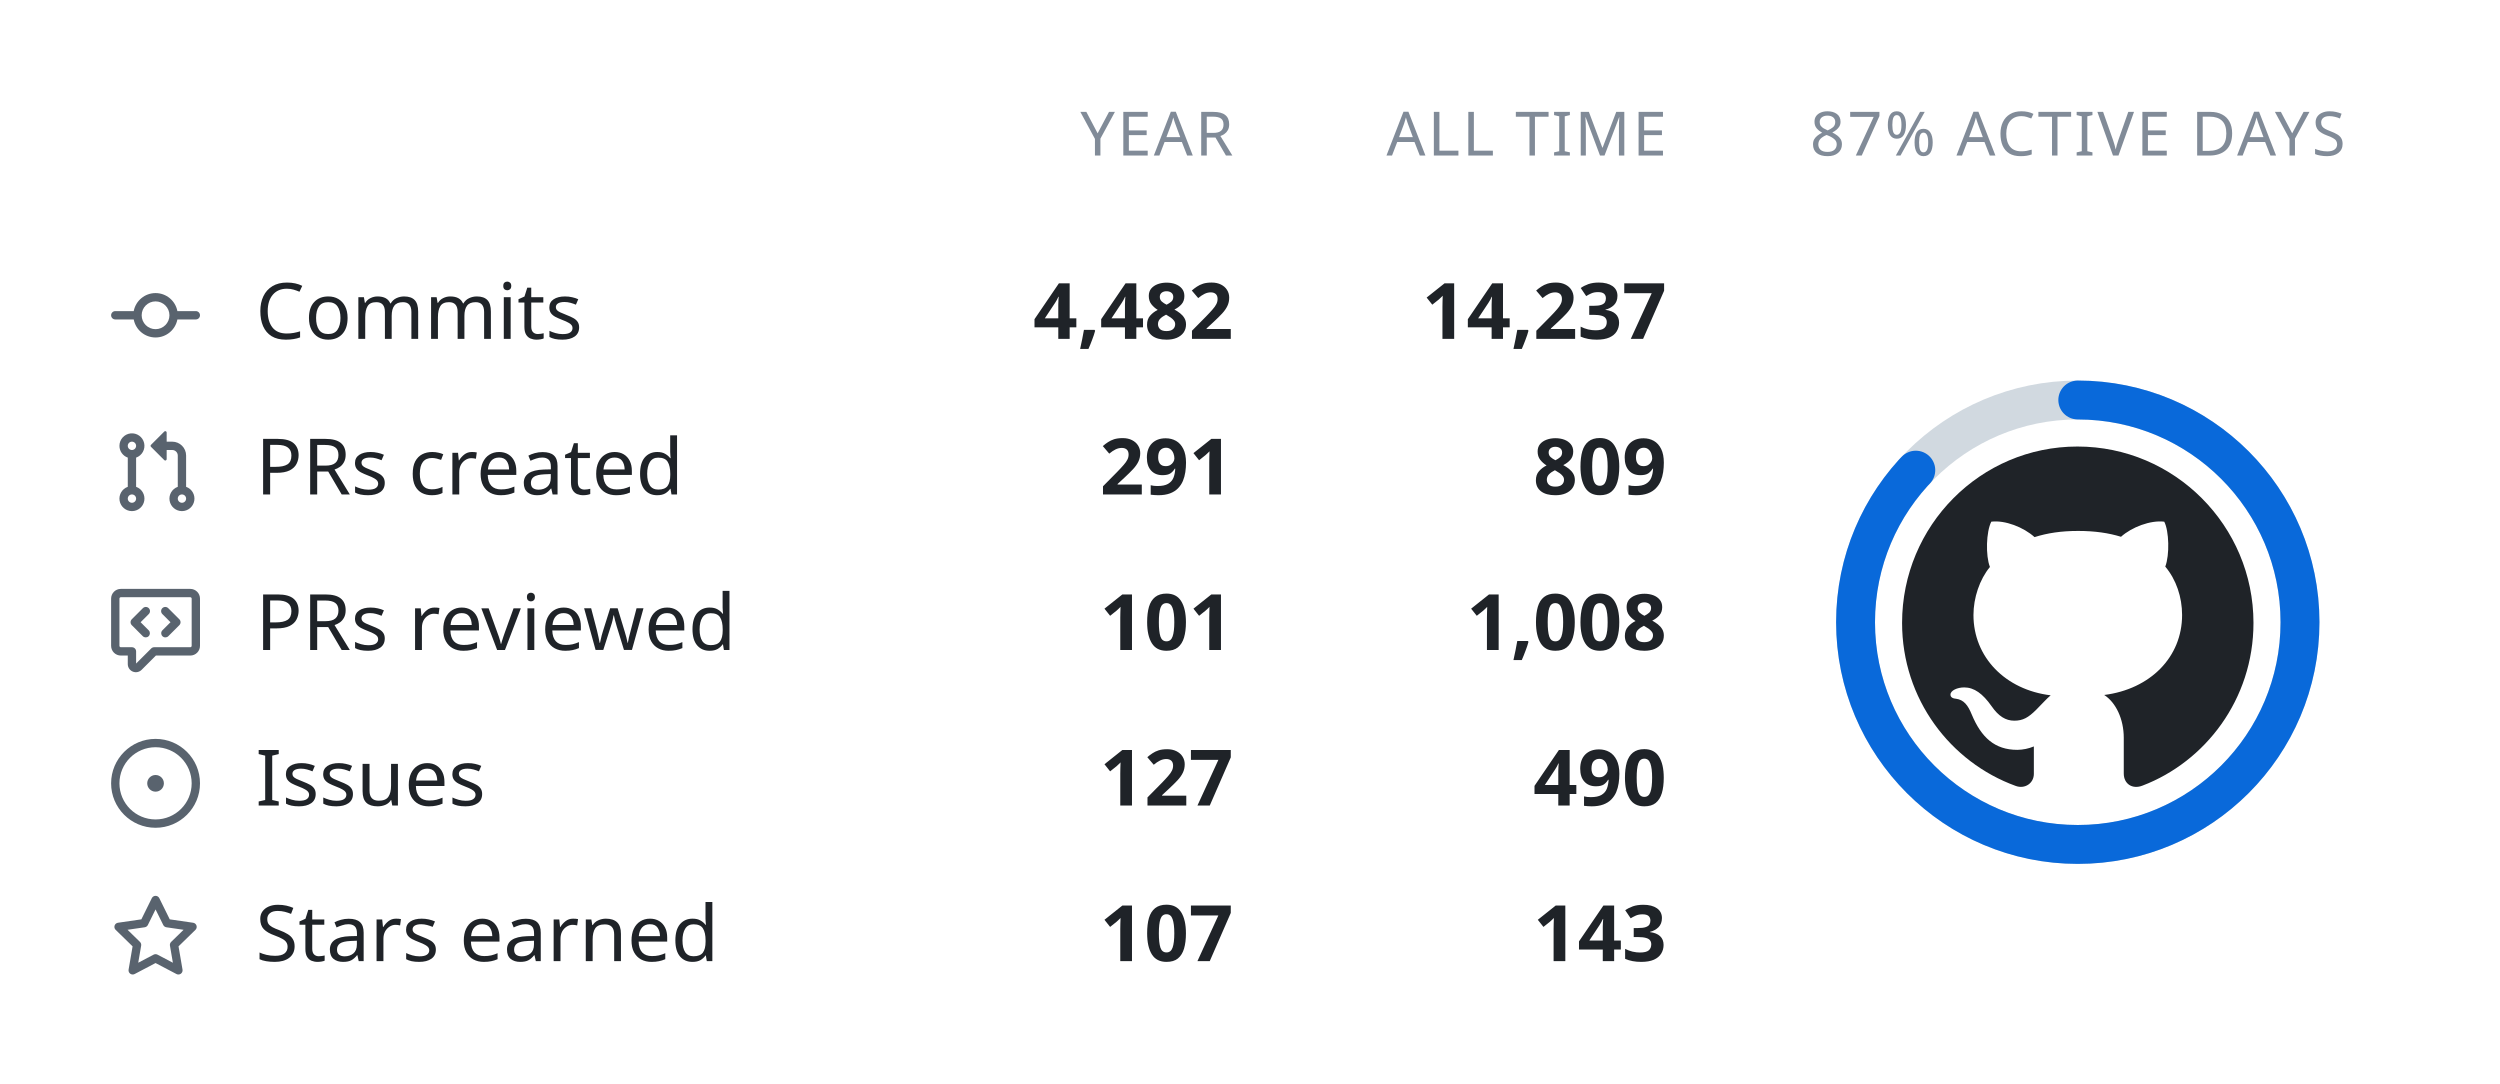
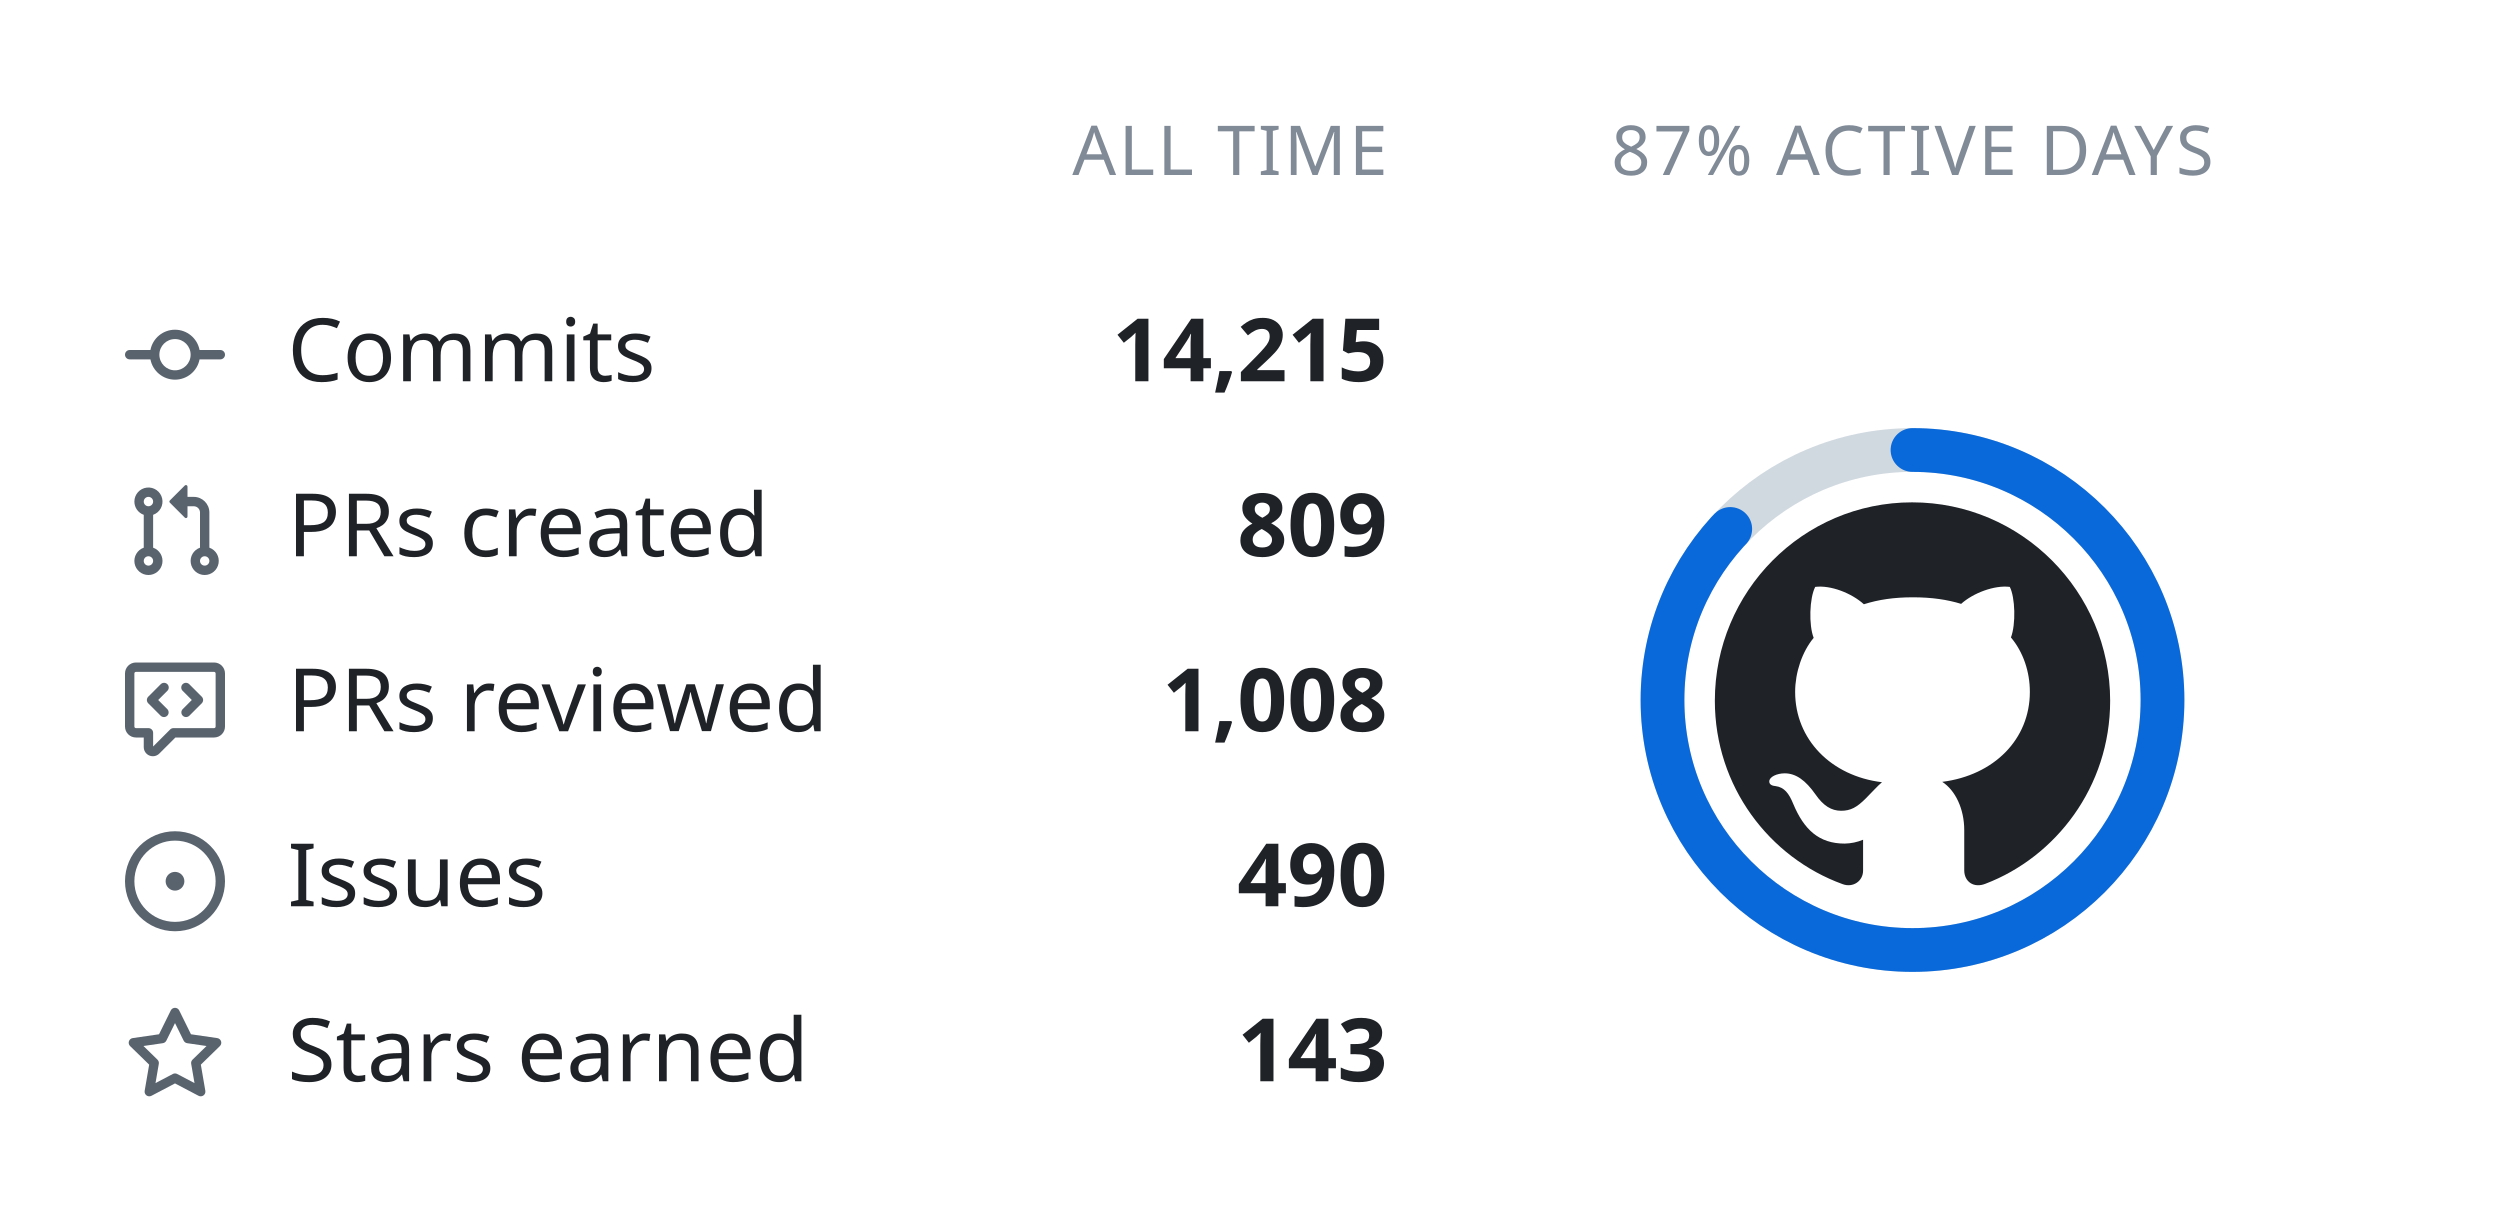
- <svg xmlns="http://www.w3.org/2000/svg" width="450" height="195" viewBox="0 0 450 195" fill="none" role="img" aria-labelledby="title desc">
+ <svg xmlns="http://www.w3.org/2000/svg" width="400" height="195" viewBox="0 0 400 195" fill="none" role="img" aria-labelledby="title desc">
  <style>
  text { font-family: -apple-system, BlinkMacSystemFont, 'Segoe UI', 'Noto Sans', Helvetica, Arial, sans-serif; fill: #1f2328; }
  .label { font-size: 14px; }
  .value { font-size: 14px; font-weight: 600; font-variant-numeric: tabular-nums; }
  .small { font-size: 12px; }
  .col { font-size: 11px; fill: #818b98; letter-spacing: 0.04em; }
  .secondary { fill: #59636e; }
  .muted { fill: #818b98; }
  .icon { fill: #59636e; }
  .fade { animation: fade 0.45s ease-out both; }
  .grow { transform-box: fill-box; transform-origin: left center; animation: grow 0.9s cubic-bezier(.2,.7,.2,1) 0.15s both; }
  .ring { animation: ring 1.2s cubic-bezier(.2,.7,.2,1) 0.2s both; }
  .pop { transform-box: fill-box; transform-origin: center; animation: pop 0.4s ease-out 0.5s both; }
  @keyframes fade { from { opacity: 0; transform: translateY(4px); } }
  @keyframes grow { from { transform: scaleX(0); } }
  @keyframes pop { from { opacity: 0; transform: scale(0.6); } }
  @media (prefers-reduced-motion: reduce) { * { animation: none !important; } }
  .logo { fill: #1f2328; }
  @keyframes ring { from { stroke-dashoffset: 251.33; } }
+   .year, .all { transform-box: fill-box; transform-origin: center; }
+   .year { opacity: 0; animation: year 6s ease-in-out infinite both; }
+   .all { animation: all 6s ease-in-out infinite both; }
+   @keyframes year { 0%, 44% { opacity: 1; transform: scaleY(1); } 47%, 97% { opacity: 1; transform: scaleY(0); } 100% { opacity: 1; transform: scaleY(1); } }
+   @keyframes all { 0%, 47% { transform: scaleY(0); } 50%, 94% { transform: scaleY(1); } 97%, 100% { transform: scaleY(0); } }
</style>
-   <rect x="0.5" y="0.5" width="449" height="194" rx="6" fill="none" stroke="none" />
-   <text x="222" y="28" class="col" text-anchor="end">YEAR</text>
-   <text x="300" y="28" class="col" text-anchor="end">ALL TIME</text>
-   <text x="374" y="28" class="col" text-anchor="middle">87% ACTIVE DAYS</text>
+   <rect x="0.5" y="0.5" width="399" height="194" rx="6" fill="none" stroke="none" />
+   <g class="year" style="animation-delay: 0ms">
+     <text x="222" y="28" class="col" text-anchor="end">YEAR</text>
+   </g>
+   <g class="all" style="animation-delay: 0ms">
+     <text x="222" y="28" class="col" text-anchor="end">ALL TIME</text>
+   </g>
+   <text x="306" y="28" class="col" text-anchor="middle">87% ACTIVE DAYS</text>
  <g transform="translate(0 46)">
    <g class="fade" style="animation-delay: 200ms">
      <g class="icon" transform="translate(20 3) scale(1)">
        <path d="M11.93 8.5a4.002 4.002 0 0 1-7.86 0H.75a.75.75 0 0 1 0-1.5h3.32a4.002 4.002 0 0 1 7.86 0h3.32a.75.75 0 0 1 0 1.5Zm-1.43-.75a2.5 2.5 0 1 0-5 0 2.5 2.5 0 0 0 5 0Z" />
      </g>
      <text x="46" y="15" class="label">Commits</text>
-       <text x="222" y="15" class="value" text-anchor="end">4,482</text>
-       <text x="300" y="15" class="value" text-anchor="end">14,237</text>
+       <g class="year" style="animation-delay: 70ms">
+         <text x="222" y="15" class="value" text-anchor="end">4,473</text>
+       </g>
+       <g class="all" style="animation-delay: 70ms">
+         <text x="222" y="15" class="value" text-anchor="end">14,215</text>
+       </g>
    </g>
  </g>
  <g transform="translate(0 74)">
    <g class="fade" style="animation-delay: 290ms">
      <g class="icon" transform="translate(20 3) scale(1)">
        <path d="M1.5 3.25a2.25 2.25 0 1 1 3 2.122v5.256a2.251 2.251 0 1 1-1.5 0V5.372A2.25 2.25 0 0 1 1.5 3.25Zm5.677-.177L9.573.677A.25.25 0 0 1 10 .854V2.5h1A2.5 2.5 0 0 1 13.5 5v5.628a2.251 2.251 0 1 1-1.5 0V5a1 1 0 0 0-1-1h-1v1.646a.25.25 0 0 1-.427.177L7.177 3.427a.25.25 0 0 1 0-.354ZM3.75 2.5a.75.75 0 1 0 0 1.5.75.75 0 0 0 0-1.5Zm0 9.5a.75.75 0 1 0 0 1.5.75.75 0 0 0 0-1.5Zm8.25.75a.75.75 0 1 0 1.5 0 .75.75 0 0 0-1.5 0Z" />
      </g>
      <text x="46" y="15" class="label">PRs created</text>
-       <text x="222" y="15" class="value" text-anchor="end">291</text>
-       <text x="300" y="15" class="value" text-anchor="end">809</text>
+       <g class="year" style="animation-delay: 140ms">
+         <text x="222" y="15" class="value" text-anchor="end">292</text>
+       </g>
+       <g class="all" style="animation-delay: 140ms">
+         <text x="222" y="15" class="value" text-anchor="end">809</text>
+       </g>
    </g>
  </g>
  <g transform="translate(0 102)">
    <g class="fade" style="animation-delay: 380ms">
      <g class="icon" transform="translate(20 3) scale(1)">
        <path d="M1.75 1h12.5c.966 0 1.75.784 1.75 1.75v8.5A1.75 1.75 0 0 1 14.25 13H8.061l-2.574 2.573A1.458 1.458 0 0 1 3 14.543V13H1.75A1.75 1.75 0 0 1 0 11.25v-8.5C0 1.784.784 1 1.75 1ZM1.5 2.75v8.5c0 .138.112.25.25.25h2a.75.75 0 0 1 .75.75v2.19l2.72-2.72a.749.749 0 0 1 .53-.22h6.5a.25.25 0 0 0 .25-.25v-8.5a.25.25 0 0 0-.25-.25H1.75a.25.25 0 0 0-.25.25Zm5.28 1.72a.75.75 0 0 1 0 1.06L5.31 7l1.47 1.47a.751.751 0 0 1-.018 1.042.751.751 0 0 1-1.042.018l-2-2a.75.75 0 0 1 0-1.06l2-2a.75.75 0 0 1 1.06 0Zm2.44 0a.75.75 0 0 1 1.06 0l2 2a.75.75 0 0 1 0 1.06l-2 2a.751.751 0 0 1-1.042-.018.751.751 0 0 1-.018-1.042L10.69 7 9.22 5.53a.75.75 0 0 1 0-1.06Z" />
      </g>
      <text x="46" y="15" class="label">PRs reviewed</text>
-       <text x="222" y="15" class="value" text-anchor="end">101</text>
-       <text x="300" y="15" class="value" text-anchor="end">1,008</text>
+       <g class="year" style="animation-delay: 210ms">
+         <text x="222" y="15" class="value" text-anchor="end">101</text>
+       </g>
+       <g class="all" style="animation-delay: 210ms">
+         <text x="222" y="15" class="value" text-anchor="end">1,008</text>
+       </g>
    </g>
  </g>
  <g transform="translate(0 130)">
    <g class="fade" style="animation-delay: 470ms">
      <g class="icon" transform="translate(20 3) scale(1)">
        <path d="M8 9.5a1.5 1.5 0 1 0 0-3 1.5 1.5 0 0 0 0 3Z" />
        <path d="M8 0a8 8 0 1 1 0 16A8 8 0 0 1 8 0ZM1.5 8a6.5 6.5 0 1 0 13 0 6.5 6.5 0 0 0-13 0Z" />
      </g>
      <text x="46" y="15" class="label">Issues</text>
-       <text x="222" y="15" class="value" text-anchor="end">127</text>
-       <text x="300" y="15" class="value" text-anchor="end">490</text>
+       <g class="year" style="animation-delay: 280ms">
+         <text x="222" y="15" class="value" text-anchor="end">127</text>
+       </g>
+       <g class="all" style="animation-delay: 280ms">
+         <text x="222" y="15" class="value" text-anchor="end">490</text>
+       </g>
    </g>
  </g>
  <g transform="translate(0 158)">
    <g class="fade" style="animation-delay: 560ms">
      <g class="icon" transform="translate(20 3) scale(1)">
        <path d="M8 .25a.75.75 0 0 1 .673.418l1.882 3.815 4.21.612a.75.75 0 0 1 .416 1.279l-3.046 2.97.719 4.192a.751.751 0 0 1-1.088.791L8 12.347l-3.766 1.98a.75.75 0 0 1-1.088-.79l.72-4.194L.818 6.374a.75.75 0 0 1 .416-1.28l4.21-.611L7.327.668A.75.75 0 0 1 8 .25Zm0 2.445L6.615 5.5a.75.75 0 0 1-.564.41l-3.097.45 2.24 2.184a.75.75 0 0 1 .216.664l-.528 3.084 2.769-1.456a.75.75 0 0 1 .698 0l2.77 1.456-.53-3.084a.75.75 0 0 1 .216-.664l2.24-2.183-3.096-.45a.75.75 0 0 1-.564-.41L8 2.694Z" />
      </g>
      <text x="46" y="15" class="label">Stars earned</text>
-       <text x="222" y="15" class="value" text-anchor="end">107</text>
-       <text x="300" y="15" class="value" text-anchor="end">143</text>
+       <g class="year" style="animation-delay: 350ms">
+         <text x="222" y="15" class="value" text-anchor="end">107</text>
+       </g>
+       <g class="all" style="animation-delay: 350ms">
+         <text x="222" y="15" class="value" text-anchor="end">143</text>
+       </g>
    </g>
  </g>
-   <circle cx="374" cy="112" r="40" stroke="#d1d9e0" stroke-width="7" fill="none" />
-   <circle class="ring" cx="374" cy="112" r="40" stroke="#0969da" stroke-width="7" fill="none" stroke-linecap="round" stroke-dasharray="251.33" stroke-dashoffset="32.67" transform="rotate(-90 374 112)" />
+   <circle cx="306" cy="112" r="40" stroke="#d1d9e0" stroke-width="7" fill="none" />
+   <circle class="ring" cx="306" cy="112" r="40" stroke="#0969da" stroke-width="7" fill="none" stroke-linecap="round" stroke-dasharray="251.33" stroke-dashoffset="32.67" transform="rotate(-90 306 112)" />
  <g class="pop">
-     <g class="logo" transform="translate(341 77.625) scale(2.75)">
+     <g class="logo" transform="translate(273 77.625) scale(2.75)">
      <path d="M10.226 17.284c-2.965-.36-5.054-2.493-5.054-5.256 0-1.123.404-2.336 1.078-3.144-.292-.741-.247-2.314.09-2.965.898-.112 2.111.36 2.83 1.01.853-.269 1.752-.404 2.853-.404 1.1 0 1.999.135 2.807.382.696-.629 1.932-1.1 2.83-.988.315.606.36 2.179.067 2.942.72.854 1.101 2 1.101 3.167 0 2.763-2.089 4.852-5.098 5.234.763.494 1.28 1.572 1.28 2.807v2.336c0 .674.561 1.056 1.235.786 4.066-1.55 7.255-5.615 7.255-10.646C23.5 6.188 18.334 1 11.978 1 5.62 1 .5 6.188.5 12.545c0 4.986 3.167 9.12 7.435 10.669.606.225 1.19-.18 1.19-.786V20.63a2.9 2.9 0 0 1-1.078.224c-1.483 0-2.359-.808-2.987-2.313-.247-.607-.517-.966-1.034-1.033-.27-.023-.359-.135-.359-.27 0-.27.45-.471.898-.471.652 0 1.213.404 1.797 1.235.45.651.921.943 1.483.943.561 0 .92-.202 1.437-.719.382-.381.674-.718.944-.943" />
    </g>
  </g>
</svg>
